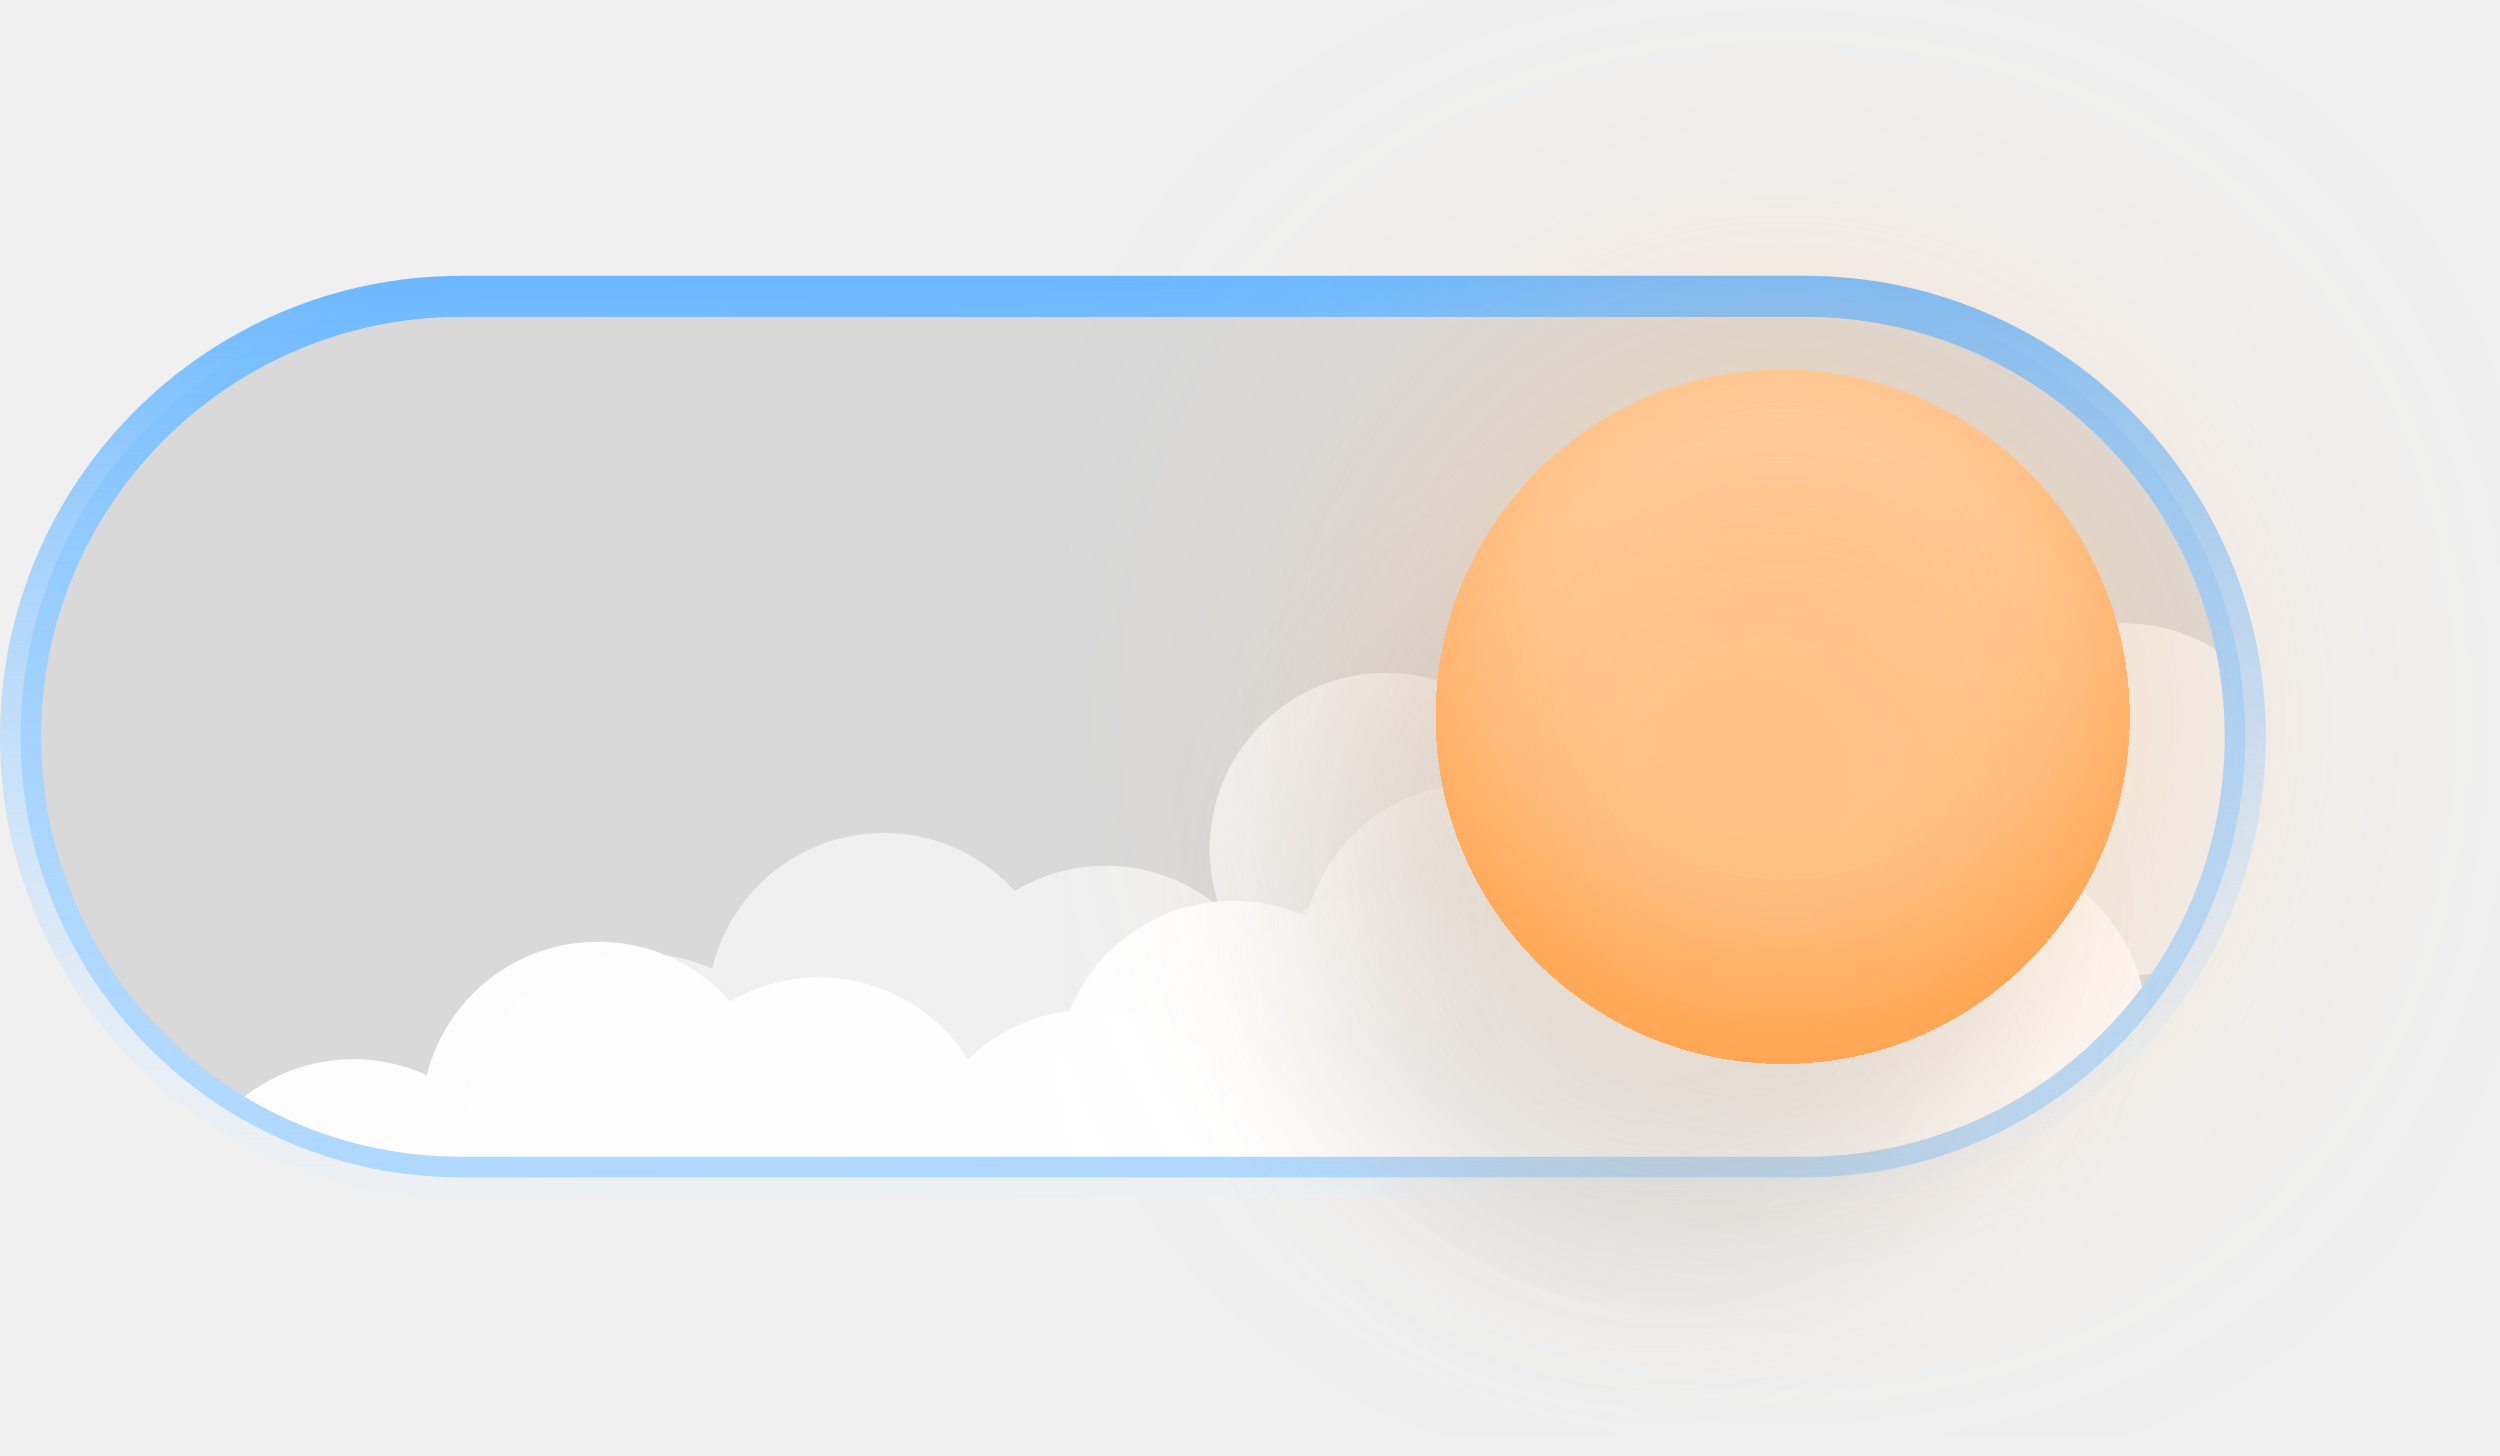
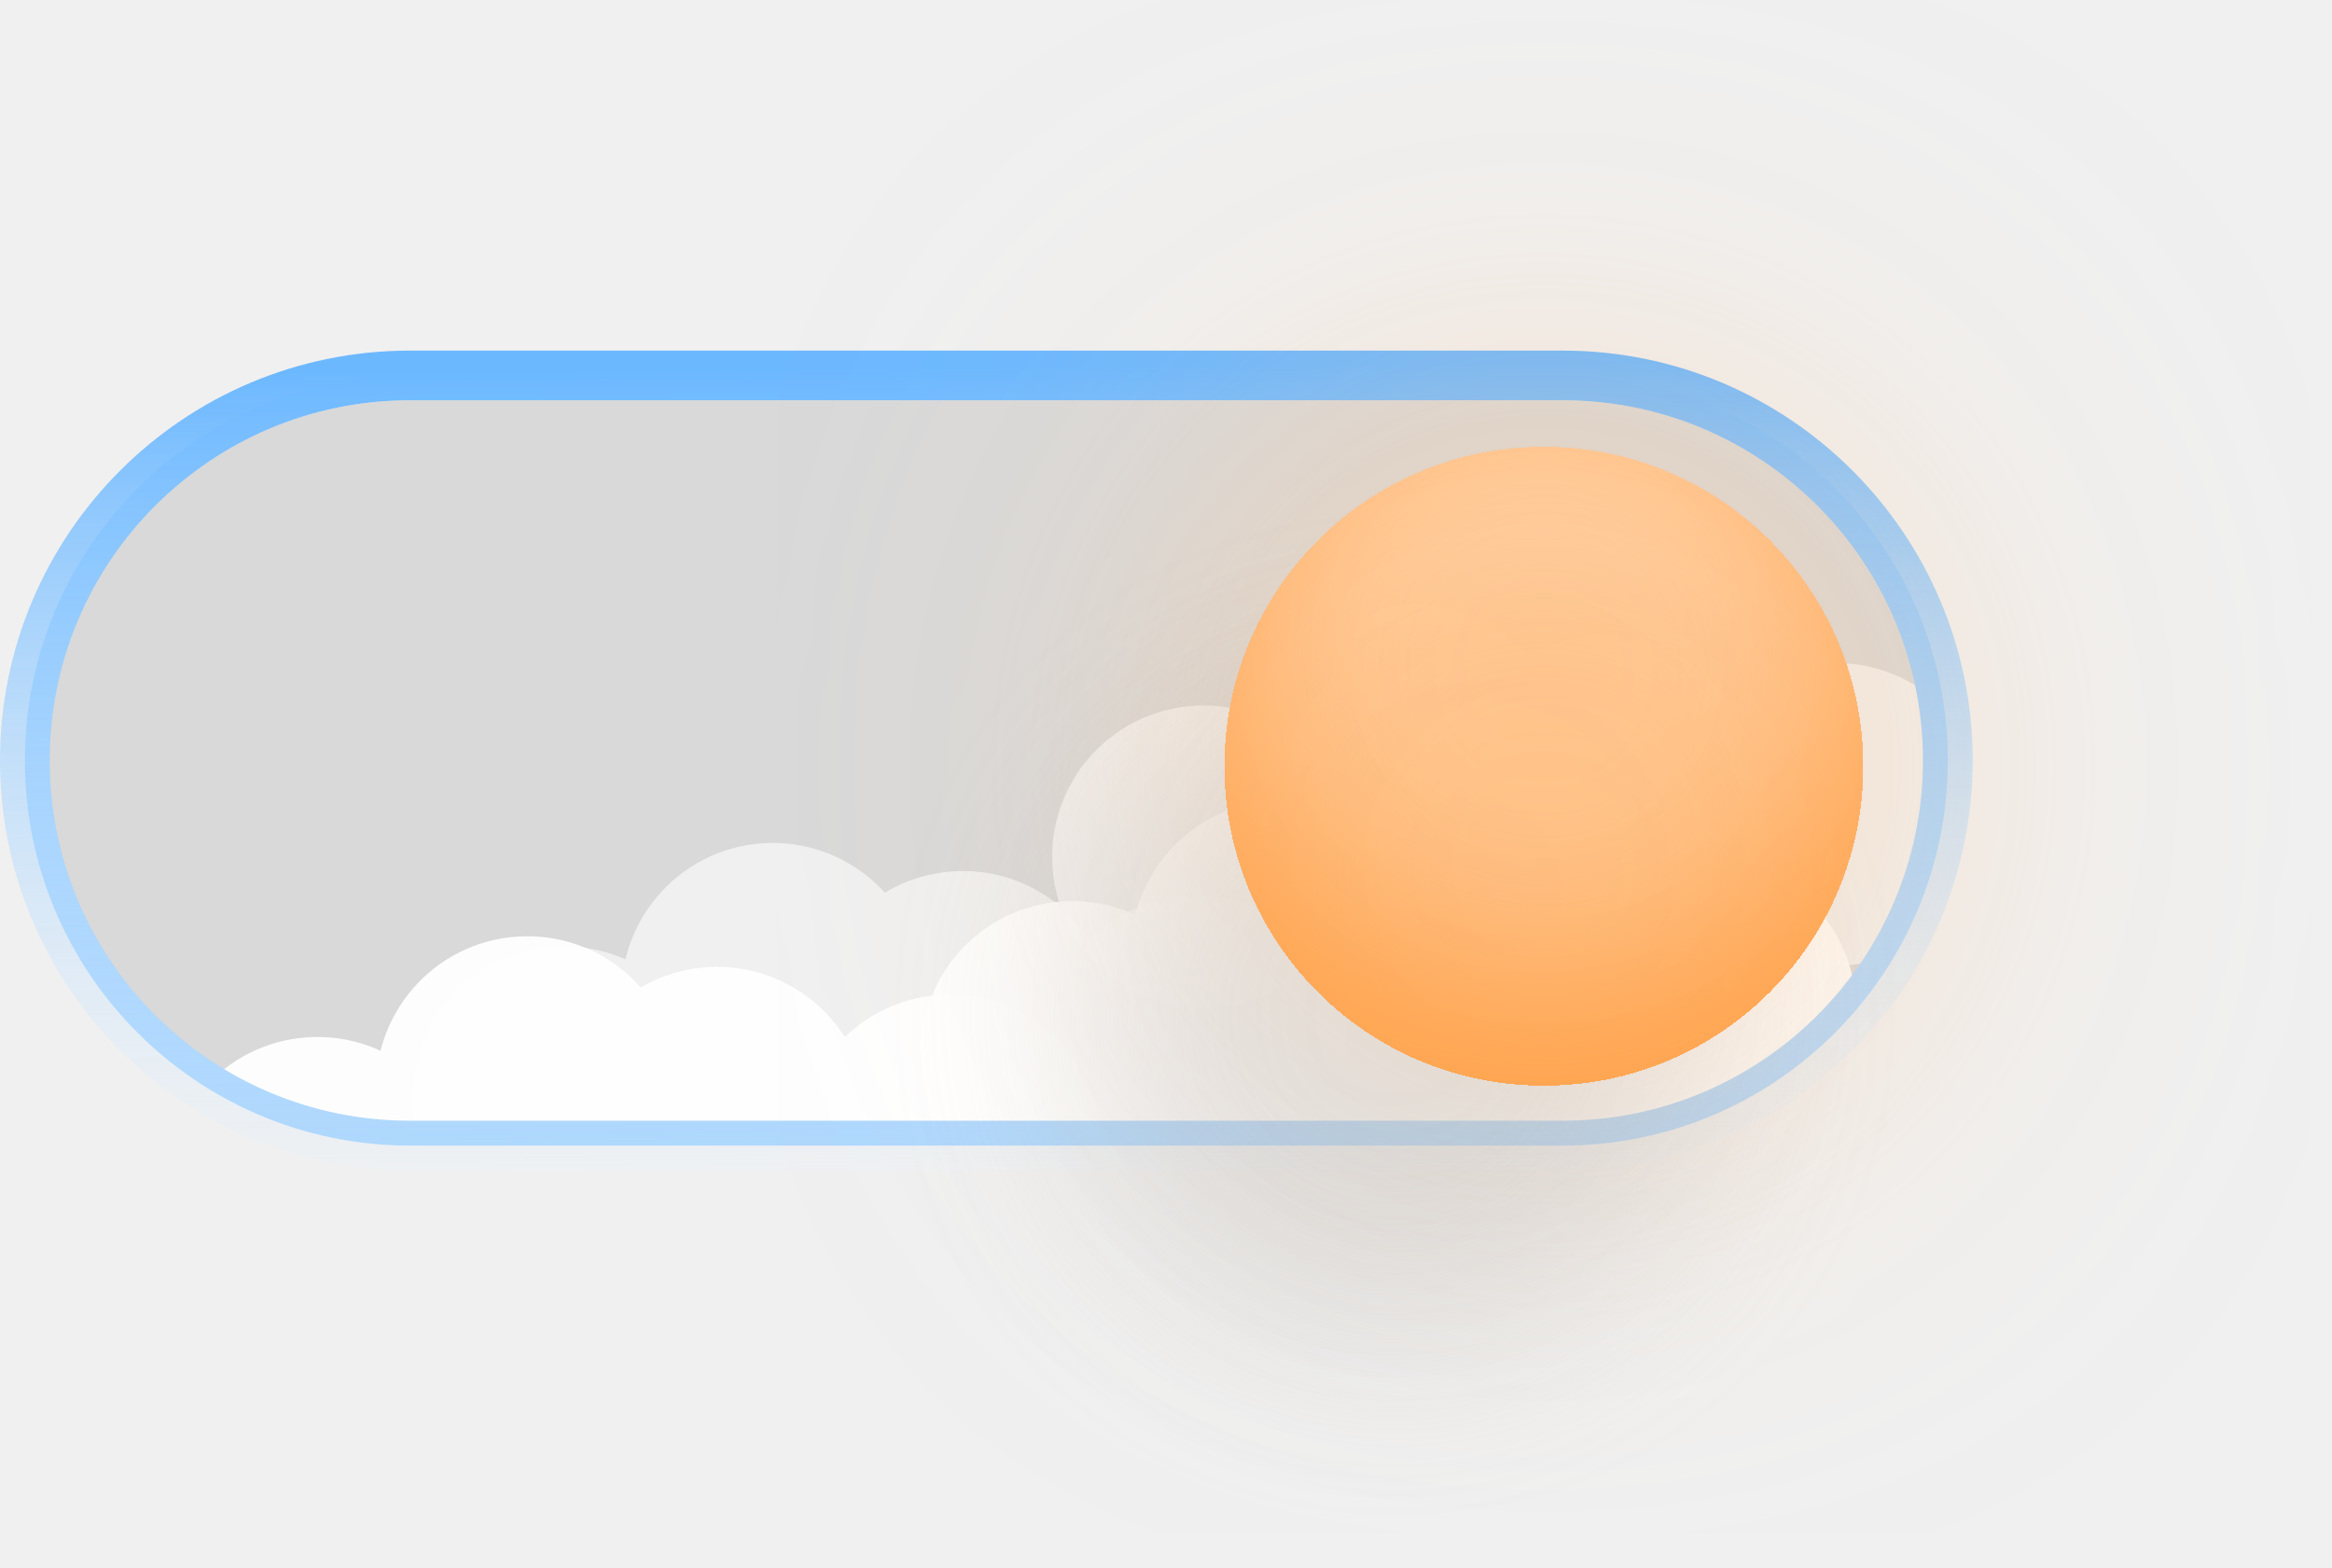
- <svg xmlns="http://www.w3.org/2000/svg" width="79" height="46" viewBox="0 0 79 46" fill="none">
-   <rect x="0.65" y="9.366" width="70.3" height="27.838" rx="13.919" fill="#A2D1FD" stroke="url(#paint0_linear_312_3523)" stroke-width="1.3" />
-   <mask id="mask0_312_3523" style="mask-type:alpha" maskUnits="userSpaceOnUse" x="1" y="10" width="70" height="27">
-     <rect x="1.3" y="10.016" width="69" height="26.538" rx="13.269" fill="#E0FDFF" />
+ <svg xmlns="http://www.w3.org/2000/svg" width="61" height="41" viewBox="0 0 61 41" fill="none">
+   <rect x="0.65" y="9.821" width="50.3" height="20.146" rx="10.073" fill="#A2D1FD" stroke="url(#paint0_linear_382_2896)" stroke-width="1.3" />
+   <mask id="mask0_382_2896" style="mask-type:alpha" maskUnits="userSpaceOnUse" x="1" y="10" width="50" height="20">
+     <rect x="1.3" y="10.471" width="49" height="18.846" rx="9.423" fill="#E0FDFF" />
  </mask>
-   <g mask="url(#mask0_312_3523)">
-     <g filter="url(#filter0_i_312_3523)">
-       <rect x="1.3" y="10.016" width="69" height="26.538" rx="13.269" fill="#A2D1FD" />
+   <g mask="url(#mask0_382_2896)">
+     <g filter="url(#filter0_i_382_2896)">
+       <rect x="1.3" y="10.471" width="49" height="18.846" rx="9.423" fill="#A2D1FD" />
    </g>
-     <rect x="-4.7" y="7.016" width="87" height="33" fill="#D9D9D9" />
+     <rect x="-2.961" y="8.341" width="61.783" height="23.435" fill="#D9D9D9" />
    <g opacity="0.95">
-       <circle cx="38.964" cy="34.039" r="5.573" transform="rotate(-3.84411 38.9644 34.0394)" fill="white" />
-       <circle cx="46.694" cy="30.328" r="5.573" transform="rotate(-3.84411 46.6945 30.3285)" fill="white" />
-       <circle cx="47.121" cy="36.684" r="5.573" transform="rotate(-3.84411 47.1215 36.6835)" fill="white" />
-       <circle cx="53.686" cy="31.454" r="5.573" transform="rotate(-3.84411 53.6856 31.4545)" fill="white" />
-       <circle cx="56.689" cy="36.573" r="5.573" transform="rotate(-3.84411 56.6894 36.5727)" fill="white" />
-       <circle cx="62.266" cy="32.474" r="5.573" transform="rotate(-3.84411 62.2657 32.474)" fill="white" />
+       <circle cx="28.047" cy="27.531" r="3.958" transform="rotate(-3.84411 28.0472 27.5311)" fill="white" />
+       <circle cx="33.537" cy="24.896" r="3.958" transform="rotate(-3.84411 33.5366 24.8959)" fill="white" />
+       <circle cx="33.84" cy="29.409" r="3.958" transform="rotate(-3.84411 33.84 29.4086)" fill="white" />
+       <circle cx="38.501" cy="25.695" r="3.958" transform="rotate(-3.84411 38.5014 25.6952)" fill="white" />
+       <circle cx="40.635" cy="29.33" r="3.958" transform="rotate(-3.84411 40.6345 29.3299)" fill="white" />
+       <circle cx="44.594" cy="26.419" r="3.958" transform="rotate(-3.84411 44.5945 26.4193)" fill="white" />
    </g>
    <g opacity="0.95">
-       <circle cx="11.163" cy="39.043" r="5.573" transform="rotate(-3.84411 11.1629 39.0434)" fill="white" />
-       <circle cx="18.893" cy="35.332" r="5.573" transform="rotate(-3.84411 18.8932 35.3324)" fill="white" />
-       <circle cx="19.32" cy="41.687" r="5.573" transform="rotate(-3.84411 19.3202 41.6874)" fill="white" />
-       <circle cx="25.884" cy="36.458" r="5.573" transform="rotate(-3.84411 25.8842 36.4584)" fill="white" />
-       <circle cx="28.888" cy="41.576" r="5.573" transform="rotate(-3.84411 28.888 41.5761)" fill="white" />
-       <circle cx="34.464" cy="37.478" r="5.573" transform="rotate(-3.84411 34.4643 37.4779)" fill="white" />
+       <circle cx="8.304" cy="31.084" r="3.958" transform="rotate(-3.84411 8.30409 31.0843)" fill="white" />
+       <circle cx="13.794" cy="28.449" r="3.958" transform="rotate(-3.84411 13.7937 28.4491)" fill="white" />
+       <circle cx="14.097" cy="32.962" r="3.958" transform="rotate(-3.84411 14.0969 32.9618)" fill="white" />
+       <circle cx="18.758" cy="29.249" r="3.958" transform="rotate(-3.84411 18.7583 29.2489)" fill="white" />
+       <circle cx="20.892" cy="32.883" r="3.958" transform="rotate(-3.84411 20.8915 32.8832)" fill="white" />
+       <circle cx="24.851" cy="29.973" r="3.958" transform="rotate(-3.84411 24.8514 29.9725)" fill="white" />
    </g>
    <g opacity="0.6">
-       <circle cx="43.799" cy="26.835" r="5.573" transform="rotate(-3.84411 43.7988 26.8349)" fill="white" />
-       <circle cx="51.529" cy="23.124" r="5.573" transform="rotate(-3.84411 51.5289 23.1239)" fill="white" />
-       <circle cx="51.956" cy="29.479" r="5.573" transform="rotate(-3.84411 51.9559 29.4789)" fill="white" />
-       <circle cx="58.52" cy="24.249" r="5.573" transform="rotate(-3.84411 58.5201 24.2494)" fill="white" />
-       <circle cx="61.524" cy="29.368" r="5.573" transform="rotate(-3.84411 61.5238 29.3676)" fill="white" />
-       <circle cx="67.1" cy="25.269" r="5.573" transform="rotate(-3.84411 67.1001 25.2689)" fill="white" />
+       <circle cx="31.48" cy="22.414" r="3.958" transform="rotate(-3.84411 31.4802 22.4144)" fill="white" />
+       <circle cx="36.97" cy="19.779" r="3.958" transform="rotate(-3.84411 36.9697 19.7792)" fill="white" />
+       <circle cx="37.273" cy="24.292" r="3.958" transform="rotate(-3.84411 37.273 24.2919)" fill="white" />
+       <circle cx="41.935" cy="20.578" r="3.958" transform="rotate(-3.84411 41.9346 20.5785)" fill="white" />
+       <circle cx="44.068" cy="24.213" r="3.958" transform="rotate(-3.84411 44.0675 24.2132)" fill="white" />
+       <circle cx="48.028" cy="21.302" r="3.958" transform="rotate(-3.84411 48.0275 21.3021)" fill="white" />
    </g>
    <g opacity="0.6">
-       <circle cx="20.251" cy="35.707" r="5.573" transform="rotate(-4.59401 20.2513 35.7069)" fill="white" />
-       <circle cx="27.932" cy="31.895" r="5.573" transform="rotate(-4.59401 27.9322 31.8949)" fill="white" />
-       <circle cx="28.442" cy="38.244" r="5.573" transform="rotate(-4.59401 28.4423 38.2436)" fill="white" />
-       <circle cx="34.938" cy="32.93" r="5.573" transform="rotate(-4.59401 34.9376 32.9296)" fill="white" />
-       <circle cx="38.008" cy="38.008" r="5.573" transform="rotate(-4.59401 38.0079 38.0077)" fill="white" />
-       <circle cx="43.53" cy="33.836" r="5.573" transform="rotate(-4.59401 43.5302 33.8363)" fill="white" />
+       <circle cx="14.758" cy="28.715" r="3.958" transform="rotate(-4.59401 14.7582 28.7149)" fill="white" />
+       <circle cx="20.213" cy="26.008" r="3.958" transform="rotate(-4.59401 20.2127 26.0079)" fill="white" />
+       <circle cx="20.575" cy="30.517" r="3.958" transform="rotate(-4.59401 20.5751 30.5167)" fill="white" />
+       <circle cx="25.188" cy="26.743" r="3.958" transform="rotate(-4.59401 25.1875 26.7427)" fill="white" />
+       <circle cx="27.368" cy="30.349" r="3.958" transform="rotate(-4.59401 27.3679 30.3492)" fill="white" />
+       <circle cx="31.29" cy="27.386" r="3.958" transform="rotate(-4.59401 31.2896 27.3863)" fill="white" />
    </g>
  </g>
-   <g filter="url(#filter1_ddii_312_3523)">
-     <rect width="21.905" height="21.905" rx="10.953" transform="matrix(-1 3.99608e-09 3.99596e-09 1 67.2848 11.7002)" fill="#FFC187" fill-opacity="0.96" />
+   <g filter="url(#filter1_ddii_382_2896)">
+     <rect width="16.687" height="16.688" rx="8.344" transform="matrix(-1 3.99615e-09 3.99589e-09 1 48.7267 11.7002)" fill="#FFC187" fill-opacity="0.96" />
  </g>
  <defs>
-     <filter id="filter0_i_312_3523" x="1.3" y="10.016" width="69" height="34.339" filterUnits="userSpaceOnUse" color-interpolation-filters="sRGB">
+     <filter id="filter0_i_382_2896" x="1.3" y="10.471" width="49" height="26.646" filterUnits="userSpaceOnUse" color-interpolation-filters="sRGB">
      <feFlood flood-opacity="0" result="BackgroundImageFix" />
      <feBlend mode="normal" in="SourceGraphic" in2="BackgroundImageFix" result="shape" />
      <feColorMatrix in="SourceAlpha" type="matrix" values="0 0 0 0 0 0 0 0 0 0 0 0 0 0 0 0 0 0 127 0" result="hardAlpha" />
      <feOffset dy="7.8" />
      <feGaussianBlur stdDeviation="5.85" />
      <feComposite in2="hardAlpha" operator="arithmetic" k2="-1" k3="1" />
      <feColorMatrix type="matrix" values="0 0 0 0 0.446 0 0 0 0 0.734 0 0 0 0 1 0 0 0 1 0" />
-       <feBlend mode="normal" in2="shape" result="effect1_innerShadow_312_3523" />
+       <feBlend mode="normal" in2="shape" result="effect1_innerShadow_382_2896" />
    </filter>
-     <filter id="filter1_ddii_312_3523" x="33.68" y="0" width="45.305" height="45.305" filterUnits="userSpaceOnUse" color-interpolation-filters="sRGB">
+     <filter id="filter1_ddii_382_2896" x="20.339" y="0" width="40.087" height="40.088" filterUnits="userSpaceOnUse" color-interpolation-filters="sRGB">
      <feFlood flood-opacity="0" result="BackgroundImageFix" />
      <feColorMatrix in="SourceAlpha" type="matrix" values="0 0 0 0 0 0 0 0 0 0 0 0 0 0 0 0 0 0 127 0" result="hardAlpha" />
      <feOffset />
      <feGaussianBlur stdDeviation="5.85" />
      <feColorMatrix type="matrix" values="0 0 0 0 1 0 0 0 0 0.757 0 0 0 0 0.529 0 0 0 0.6 0" />
-       <feBlend mode="normal" in2="BackgroundImageFix" result="effect1_dropShadow_312_3523" />
+       <feBlend mode="normal" in2="BackgroundImageFix" result="effect1_dropShadow_382_2896" />
      <feColorMatrix in="SourceAlpha" type="matrix" values="0 0 0 0 0 0 0 0 0 0 0 0 0 0 0 0 0 0 127 0" result="hardAlpha" />
      <feOffset dx="-3.9" dy="6.5" />
      <feGaussianBlur stdDeviation="2.6" />
      <feColorMatrix type="matrix" values="0 0 0 0 0.717 0 0 0 0 0.717 0 0 0 0 0.717 0 0 0 0.35 0" />
-       <feBlend mode="normal" in2="effect1_dropShadow_312_3523" result="effect2_dropShadow_312_3523" />
-       <feBlend mode="normal" in="SourceGraphic" in2="effect2_dropShadow_312_3523" result="shape" />
+       <feBlend mode="normal" in2="effect1_dropShadow_382_2896" result="effect2_dropShadow_382_2896" />
+       <feBlend mode="normal" in="SourceGraphic" in2="effect2_dropShadow_382_2896" result="shape" />
      <feColorMatrix in="SourceAlpha" type="matrix" values="0 0 0 0 0 0 0 0 0 0 0 0 0 0 0 0 0 0 127 0" result="hardAlpha" />
      <feOffset dy="2.6" />
      <feGaussianBlur stdDeviation="2.6" />
      <feComposite in2="hardAlpha" operator="arithmetic" k2="-1" k3="1" />
      <feColorMatrix type="matrix" values="0 0 0 0 1 0 0 0 0 0.816 0 0 0 0 0.646 0 0 0 1 0" />
-       <feBlend mode="normal" in2="shape" result="effect3_innerShadow_312_3523" />
+       <feBlend mode="normal" in2="shape" result="effect3_innerShadow_382_2896" />
      <feColorMatrix in="SourceAlpha" type="matrix" values="0 0 0 0 0 0 0 0 0 0 0 0 0 0 0 0 0 0 127 0" result="hardAlpha" />
      <feOffset dy="-2.6" />
      <feGaussianBlur stdDeviation="2.6" />
      <feComposite in2="hardAlpha" operator="arithmetic" k2="-1" k3="1" />
      <feColorMatrix type="matrix" values="0 0 0 0 1 0 0 0 0 0.632 0 0 0 0 0.287 0 0 0 1 0" />
-       <feBlend mode="normal" in2="effect3_innerShadow_312_3523" result="effect4_innerShadow_312_3523" />
+       <feBlend mode="normal" in2="effect3_innerShadow_382_2896" result="effect4_innerShadow_382_2896" />
    </filter>
-     <linearGradient id="paint0_linear_312_3523" x1="36.596" y1="3.646" x2="36.862" y2="44.781" gradientUnits="userSpaceOnUse">
+     <linearGradient id="paint0_linear_382_2896" x1="26.365" y1="5.948" x2="26.554" y2="35.16" gradientUnits="userSpaceOnUse">
      <stop offset="0.125" stop-color="#6CB8FF" />
      <stop offset="1" stop-color="white" stop-opacity="0" />
    </linearGradient>
  </defs>
</svg>
